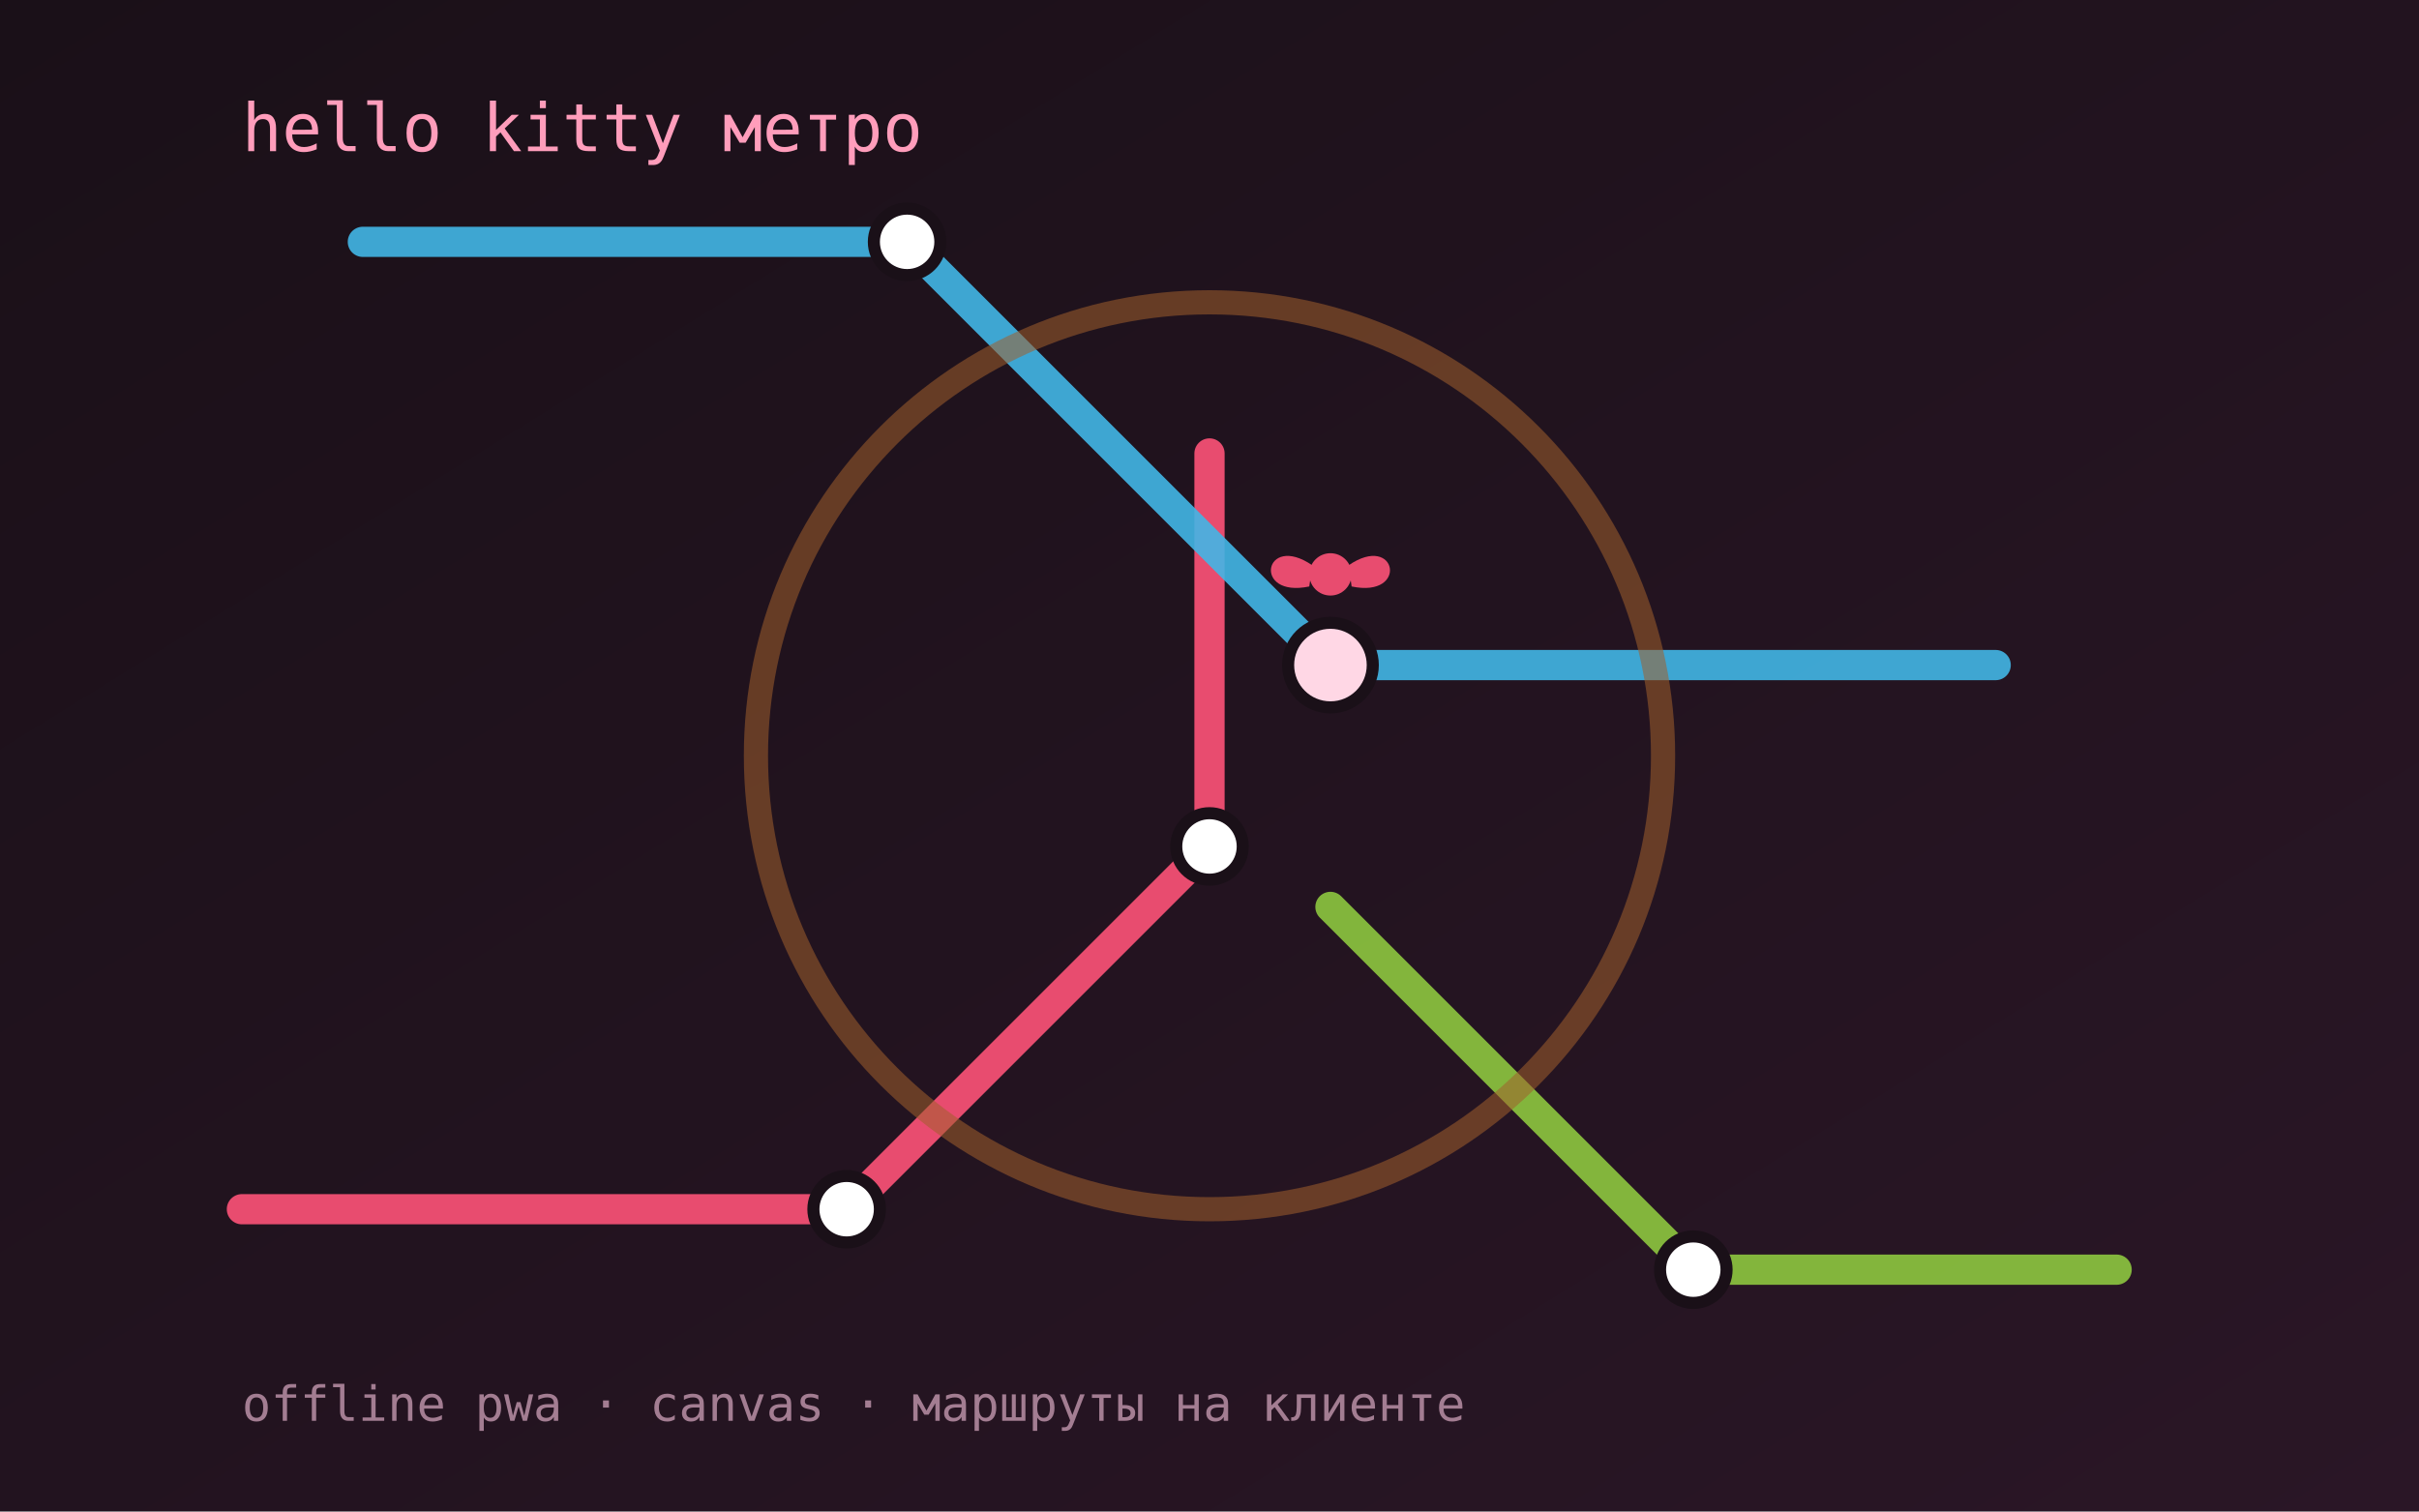
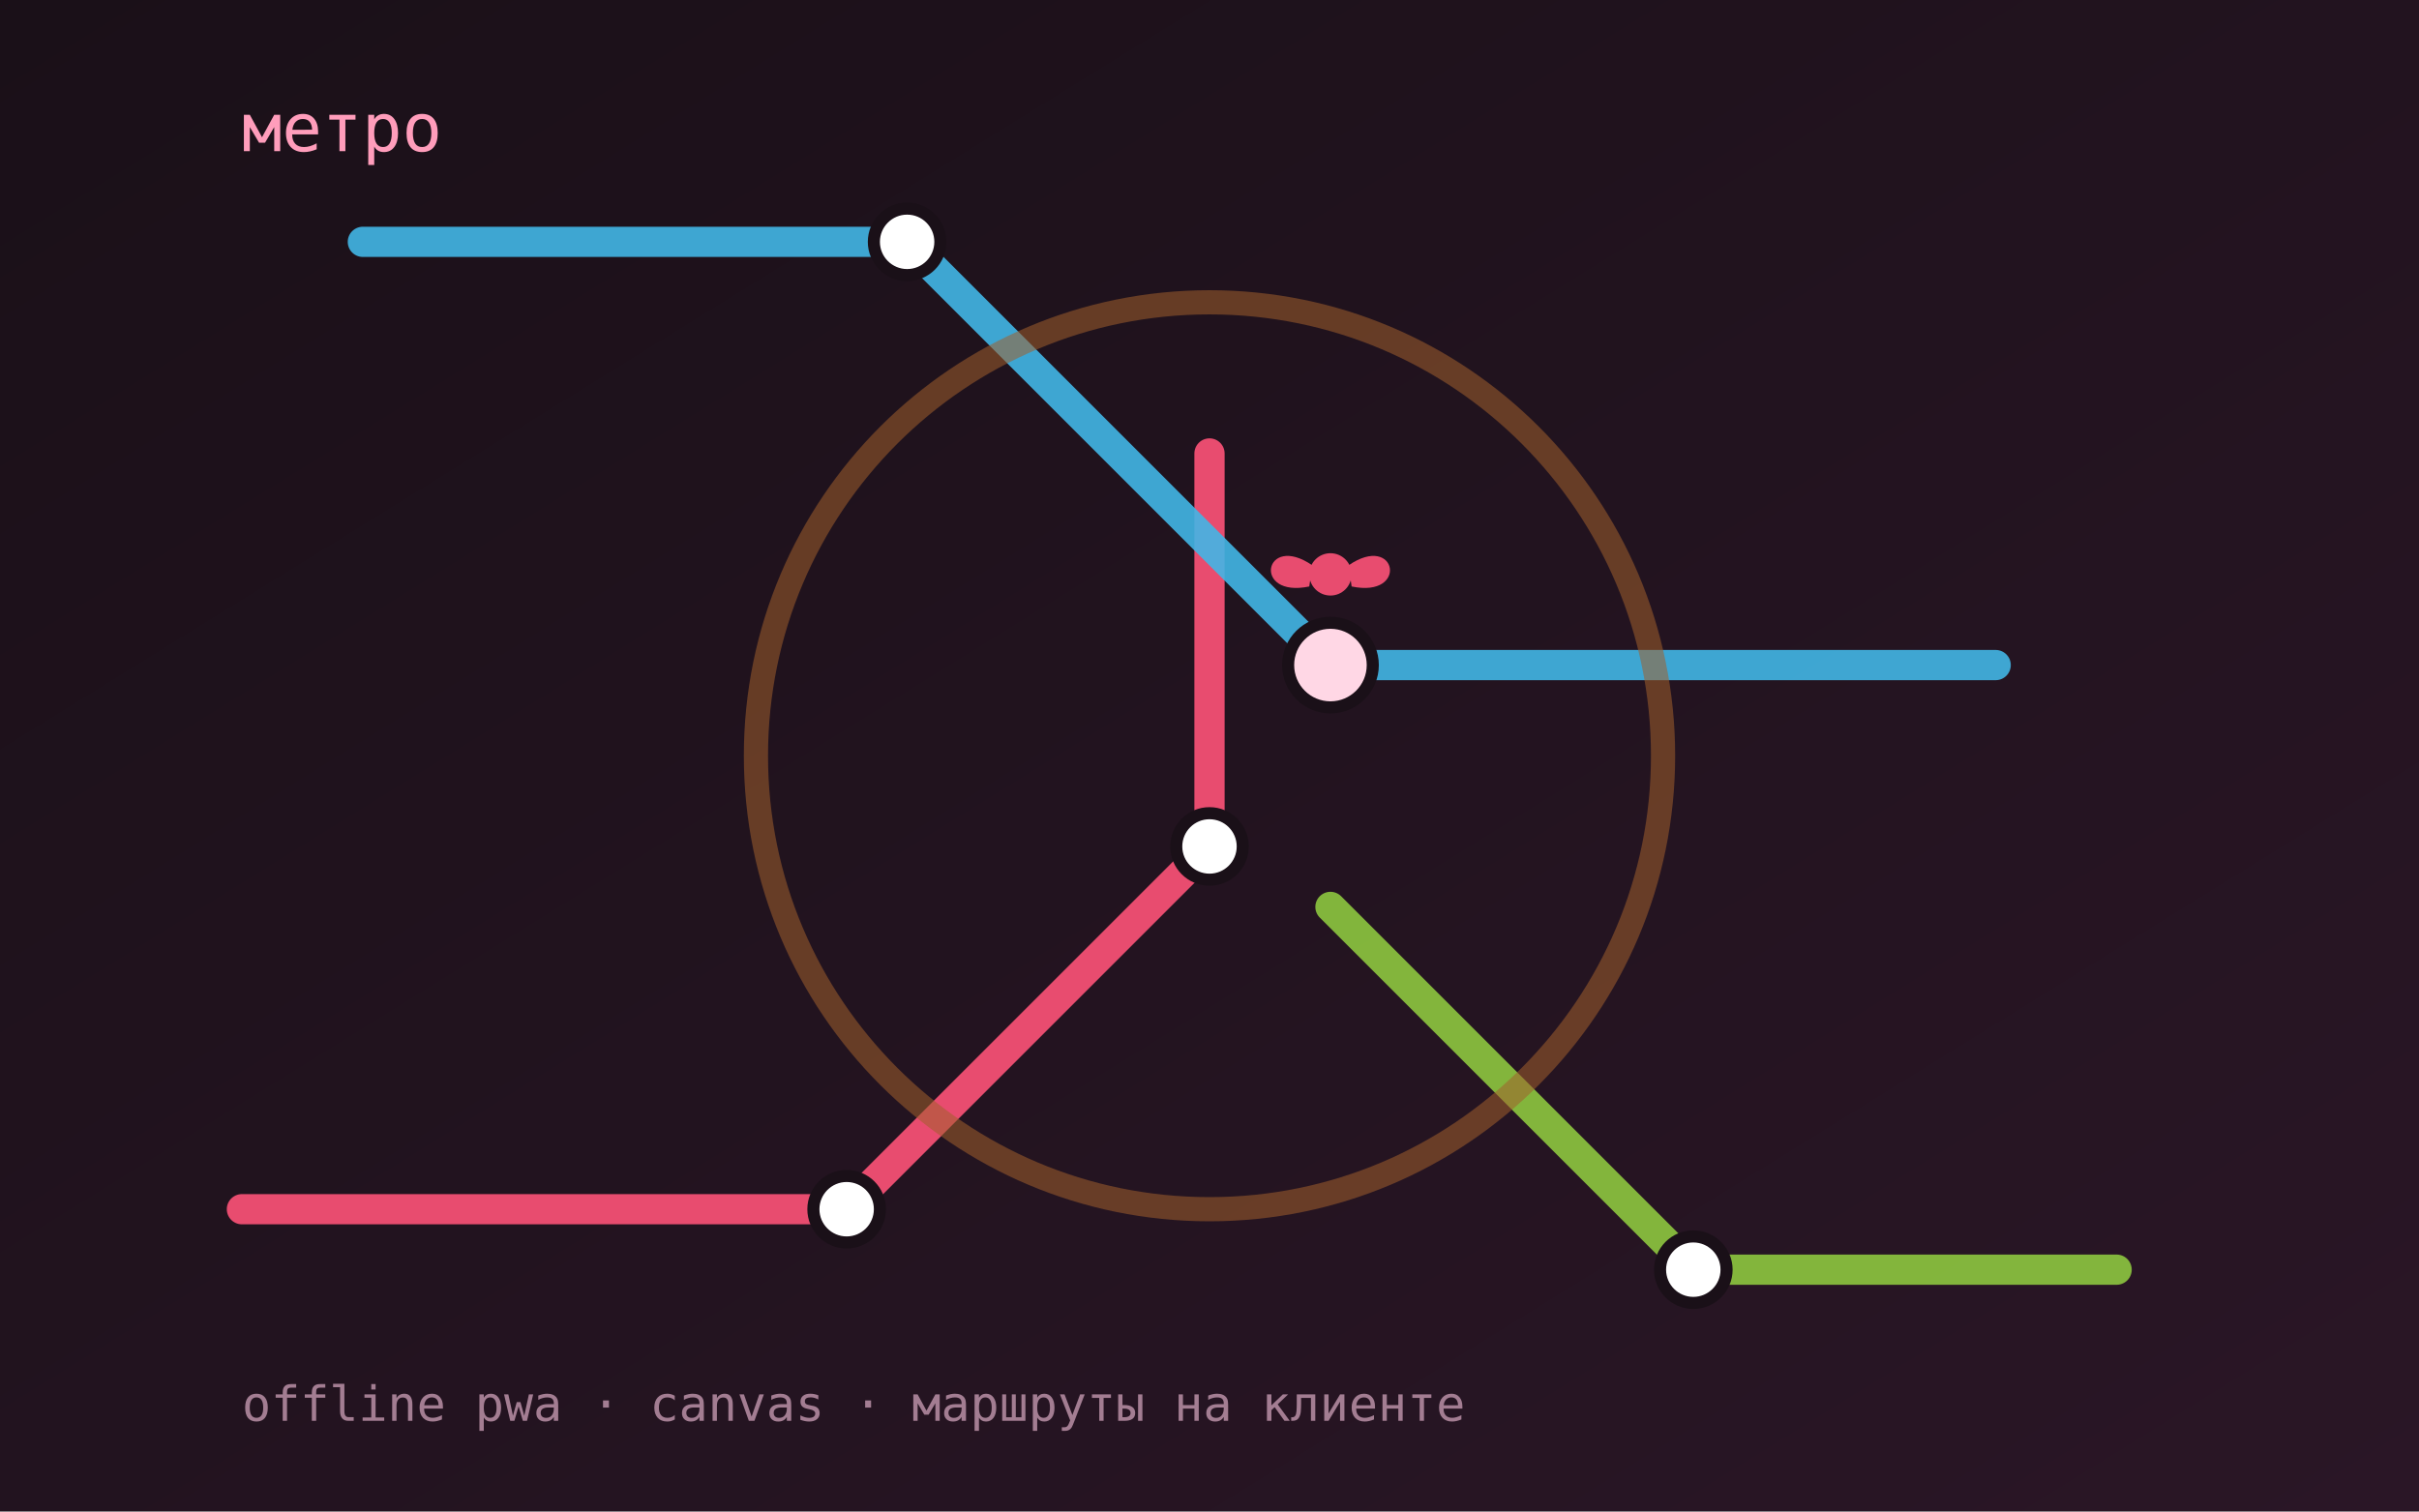
<svg xmlns="http://www.w3.org/2000/svg" viewBox="0 0 800 500" width="800" height="500">
  <defs>
    <linearGradient id="bg" x1="0" y1="0" x2="1" y2="1">
      <stop offset="0" stop-color="#1a1018" />
      <stop offset="1" stop-color="#2a1626" />
    </linearGradient>
  </defs>
  <rect width="800" height="500" fill="url(#bg)" />
  <g fill="none" stroke-width="10" stroke-linecap="round">
    <path d="M80 400 H280 L400 280 V150" stroke="#e84c6f" />
    <path d="M120 80 L300 80 L440 220 H660" stroke="#41b6e6" opacity="0.9" />
    <path d="M700 420 L560 420 L440 300" stroke="#8dc63f" opacity="0.9" />
    <circle cx="400" cy="250" r="150" stroke="#a05e2c" opacity="0.55" stroke-width="8" />
  </g>
  <g fill="#fff" stroke="#1a1018" stroke-width="4">
    <circle cx="280" cy="400" r="11" />
    <circle cx="400" cy="280" r="11" />
    <circle cx="300" cy="80" r="11" />
    <circle cx="440" cy="220" r="14" fill="#ffd7e5" />
    <circle cx="560" cy="420" r="11" />
  </g>
  <g transform="translate(440 190)">
    <circle cx="0" cy="0" r="7" fill="#e84c6f" />
    <path d="M-6 -3 C-22 -14 -26 8 -7 4 Z" fill="#e84c6f" />
    <path d="M6 -3 C22 -14 26 8 7 4 Z" fill="#e84c6f" />
  </g>
  <text x="80" y="470" font-family="Consolas, monospace" font-size="16" fill="#a37d92">offline pwa · canvas · маршруты на клиенте</text>
-   <text x="80" y="50" font-family="Consolas, monospace" font-size="22" fill="#ff9dbb">hello kitty метро</text>
+   <text x="80" y="50" font-family="Consolas, monospace" font-size="22" fill="#ff9dbb">метро</text>
</svg>
